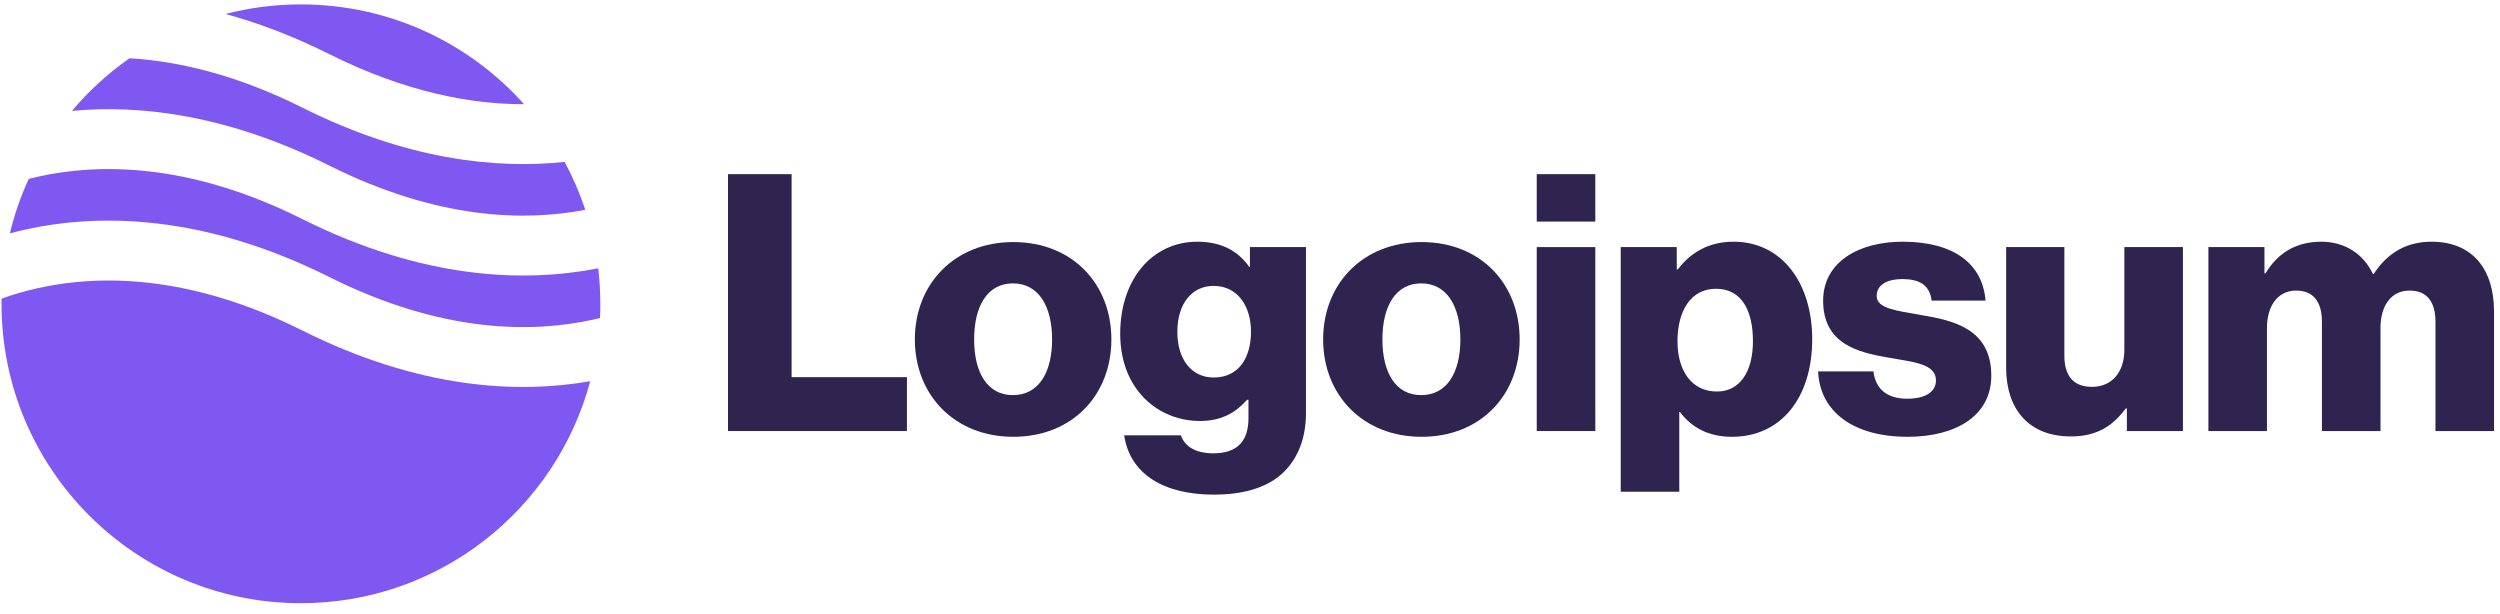
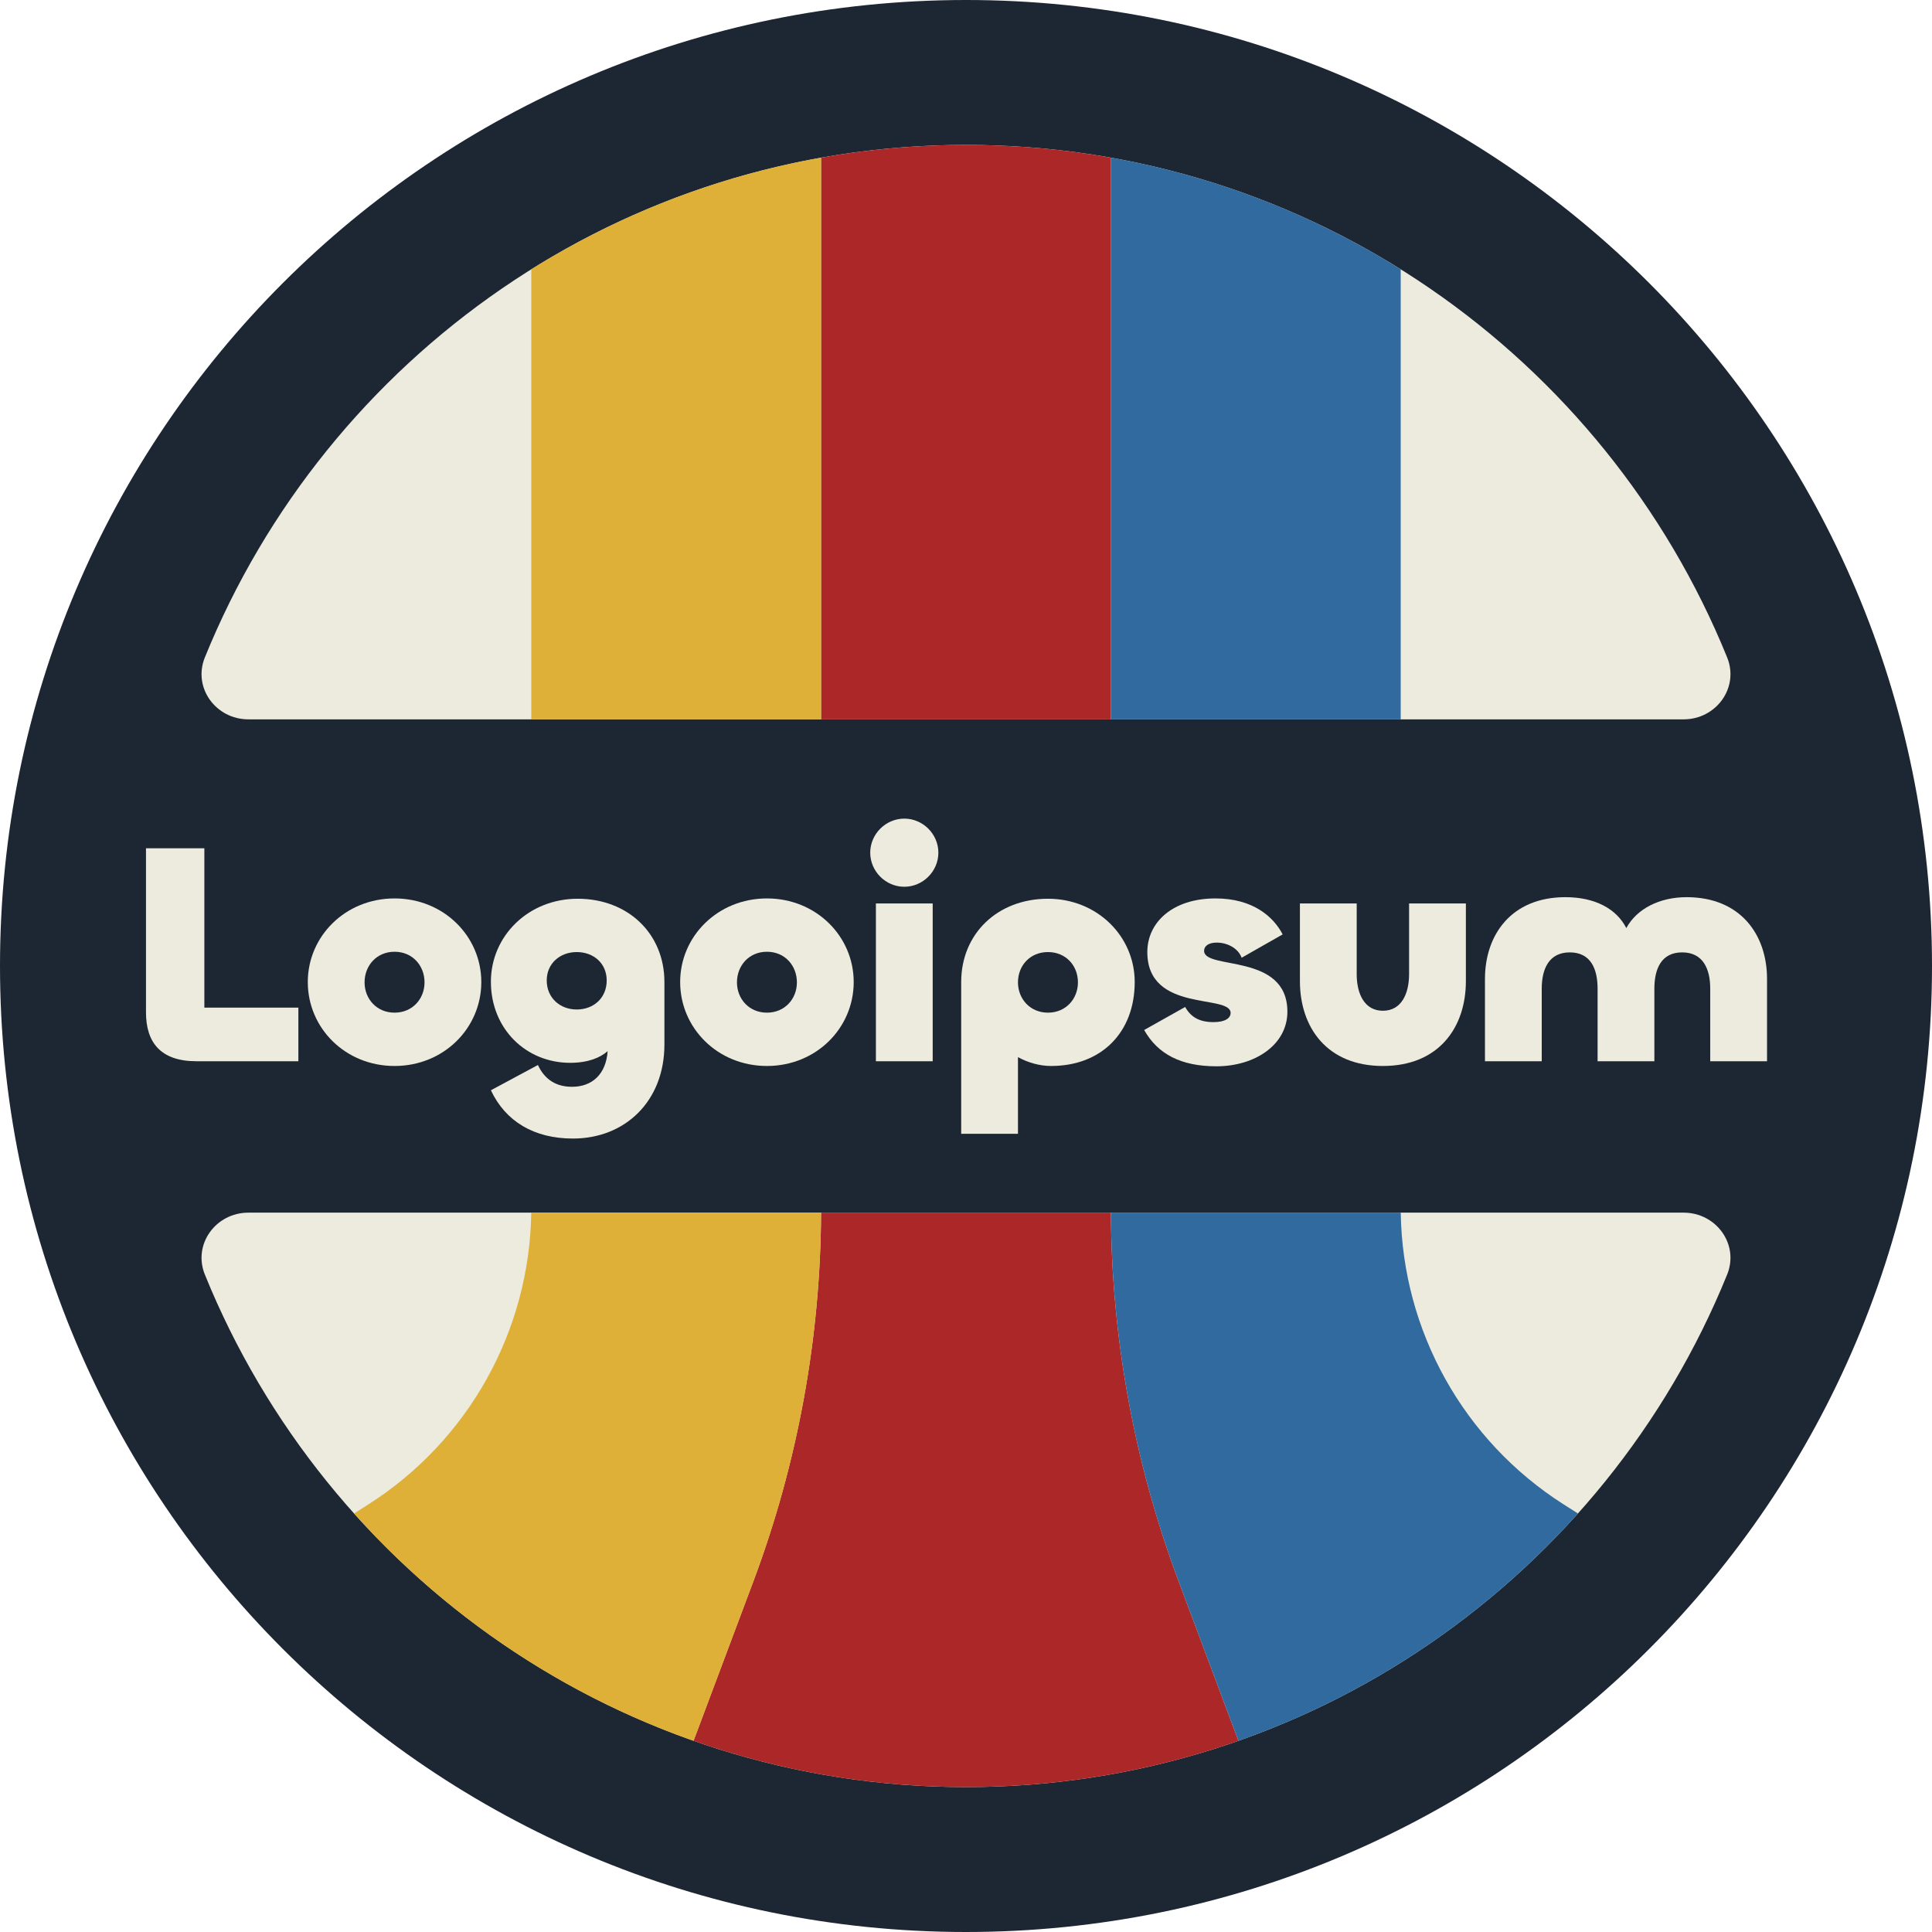
- <svg xmlns="http://www.w3.org/2000/svg" id="logo-51" width="167" height="41" viewBox="0 0 167 41" fill="none">
-   <path d="M48.631 28.794H60.583V25.194H52.879V11.634H48.631V28.794Z" class="cneutral" fill="#2F234F" />
-   <path d="M67.664 26.394C65.96 26.394 65.072 24.906 65.072 22.674C65.072 20.442 65.96 18.93 67.664 18.93C69.368 18.93 70.28 20.442 70.28 22.674C70.28 24.906 69.368 26.394 67.664 26.394ZM67.688 29.178C71.648 29.178 74.24 26.37 74.24 22.674C74.24 18.978 71.648 16.17 67.688 16.17C63.752 16.17 61.112 18.978 61.112 22.674C61.112 26.37 63.752 29.178 67.688 29.178Z" class="cneutral" fill="#2F234F" />
-   <path d="M81.094 33.042C82.918 33.042 84.526 32.634 85.606 31.674C86.59 30.786 87.238 29.442 87.238 27.594V16.506H83.494V17.826H83.446C82.726 16.794 81.622 16.146 79.99 16.146C76.942 16.146 74.83 18.69 74.83 22.29C74.83 26.058 77.398 28.122 80.158 28.122C81.646 28.122 82.582 27.522 83.302 26.706H83.398V27.93C83.398 29.418 82.702 30.282 81.046 30.282C79.75 30.282 79.102 29.73 78.886 29.082H75.094C75.478 31.65 77.71 33.042 81.094 33.042ZM81.07 25.218C79.606 25.218 78.646 24.018 78.646 22.17C78.646 20.298 79.606 19.098 81.07 19.098C82.702 19.098 83.566 20.49 83.566 22.146C83.566 23.874 82.774 25.218 81.07 25.218Z" class="cneutral" fill="#2F234F" />
-   <path d="M94.937 26.394C93.233 26.394 92.345 24.906 92.345 22.674C92.345 20.442 93.233 18.93 94.937 18.93C96.641 18.93 97.553 20.442 97.553 22.674C97.553 24.906 96.641 26.394 94.937 26.394ZM94.961 29.178C98.921 29.178 101.513 26.37 101.513 22.674C101.513 18.978 98.921 16.17 94.961 16.17C91.025 16.17 88.385 18.978 88.385 22.674C88.385 26.37 91.025 29.178 94.961 29.178Z" class="cneutral" fill="#2F234F" />
-   <path d="M102.655 28.794H106.567V16.506H102.655V28.794ZM102.655 14.802H106.567V11.634H102.655V14.802Z" class="cneutral" fill="#2F234F" />
-   <path d="M108.264 32.85H112.176V27.522H112.224C112.992 28.554 114.12 29.178 115.704 29.178C118.92 29.178 121.056 26.634 121.056 22.65C121.056 18.954 119.064 16.146 115.8 16.146C114.12 16.146 112.92 16.89 112.08 17.994H112.008V16.506H108.264V32.85ZM114.696 26.154C113.016 26.154 112.056 24.786 112.056 22.794C112.056 20.802 112.92 19.29 114.624 19.29C116.304 19.29 117.096 20.682 117.096 22.794C117.096 24.882 116.184 26.154 114.696 26.154Z" class="cneutral" fill="#2F234F" />
-   <path d="M127.426 29.178C130.642 29.178 133.018 27.786 133.018 25.098C133.018 21.954 130.474 21.402 128.314 21.042C126.754 20.754 125.362 20.634 125.362 19.77C125.362 19.002 126.106 18.642 127.066 18.642C128.146 18.642 128.89 18.978 129.034 20.082H132.634C132.442 17.658 130.57 16.146 127.09 16.146C124.186 16.146 121.786 17.49 121.786 20.082C121.786 22.962 124.066 23.538 126.202 23.898C127.834 24.186 129.322 24.306 129.322 25.41C129.322 26.202 128.578 26.634 127.402 26.634C126.106 26.634 125.29 26.034 125.146 24.81H121.45C121.57 27.522 123.826 29.178 127.426 29.178Z" class="cneutral" fill="#2F234F" />
-   <path d="M138.331 29.154C140.035 29.154 141.115 28.482 142.003 27.282H142.075V28.794H145.819V16.506H141.907V23.37C141.907 24.834 141.091 25.842 139.747 25.842C138.499 25.842 137.899 25.098 137.899 23.754V16.506H134.011V24.57C134.011 27.306 135.499 29.154 138.331 29.154Z" class="cneutral" fill="#2F234F" />
-   <path d="M147.521 28.794H151.433V21.906C151.433 20.442 152.153 19.41 153.377 19.41C154.553 19.41 155.105 20.178 155.105 21.498V28.794H159.017V21.906C159.017 20.442 159.713 19.41 160.961 19.41C162.137 19.41 162.689 20.178 162.689 21.498V28.794H166.601V20.802C166.601 18.042 165.209 16.146 162.425 16.146C160.841 16.146 159.521 16.818 158.561 18.306H158.513C157.889 16.986 156.665 16.146 155.057 16.146C153.281 16.146 152.105 16.986 151.337 18.258H151.265V16.506H147.521V28.794Z" class="cneutral" fill="#2F234F" />
-   <path fill-rule="evenodd" clip-rule="evenodd" d="M8.654 3.891C7.224 4.892 5.93 6.075 4.807 7.406C9.396 6.98 15.227 7.676 21.996 11.06C29.224 14.675 35.045 14.797 39.096 14.015C38.729 12.902 38.266 11.833 37.718 10.816C33.08 11.305 27.135 10.658 20.207 7.194C15.807 4.994 11.929 4.088 8.654 3.891ZM35.009 6.96C31.347 2.869 26.025 0.294 20.101 0.294C18.362 0.294 16.674 0.516 15.065 0.933C17.244 1.528 19.559 2.398 21.996 3.616C27.068 6.152 31.448 6.969 35.009 6.96ZM39.962 17.922C35.068 18.888 28.31 18.69 20.207 14.638C12.631 10.85 6.602 10.898 2.535 11.802C2.325 11.848 2.12 11.897 1.92 11.948C1.388 13.106 0.963 14.324 0.658 15.588C0.984 15.501 1.32 15.418 1.668 15.341C6.601 14.245 13.572 14.293 21.996 18.505C29.572 22.293 35.601 22.245 39.668 21.341C39.807 21.31 39.944 21.278 40.079 21.245C40.094 20.93 40.101 20.613 40.101 20.294C40.101 19.491 40.054 18.7 39.962 17.922ZM39.426 25.466C34.58 26.313 28.018 25.988 20.207 22.082C12.631 18.295 6.602 18.342 2.535 19.246C1.633 19.447 0.821 19.691 0.104 19.949C0.102 20.063 0.101 20.178 0.101 20.294C0.101 31.339 9.056 40.294 20.101 40.294C29.358 40.294 37.147 34.005 39.426 25.466Z" class="ccustom" fill="#7F57F1" />
+ <svg xmlns="http://www.w3.org/2000/svg" width="80" height="80" viewBox="0 0 80 80" fill="none">
+   <path d="M80 40C80 62.091 62.091 80 40 80C17.909 80 0 62.091 0 40C0 17.909 17.909 0 40 0C62.091 0 80 17.909 80 40Z" fill="#1D2633" />
+   <path d="M69.714 50.213C71.064 50.213 72.025 51.526 71.517 52.778C66.467 65.223 54.258 74 40 74C25.742 74 13.533 65.223 8.483 52.778C7.975 51.526 8.935 50.213 10.286 50.213H69.714Z" fill="#EDEBDE" />
+   <path d="M71.517 27.222C72.025 28.474 71.064 29.787 69.714 29.787H10.286C8.935 29.787 7.975 28.474 8.483 27.222C13.533 14.777 25.742 6 40 6C54.258 6 66.466 14.777 71.517 27.222Z" fill="#EDEBDE" />
+   <path d="M69.837 37.15C72.084 37.15 73.169 38.718 73.169 40.534V43.944H70.817V40.939C70.817 40.116 70.516 39.436 69.654 39.436C68.792 39.436 68.504 40.116 68.504 40.939V43.944H66.153V40.939C66.153 40.116 65.865 39.436 65.003 39.436C64.141 39.436 63.84 40.116 63.84 40.939V43.944H61.489V40.534C61.489 38.718 62.573 37.15 64.82 37.15C66.048 37.15 66.937 37.633 67.342 38.43C67.773 37.633 68.713 37.15 69.837 37.15Z" fill="#EDEBDE" />
+   <path d="M57.263 41.853C58.02 41.853 58.347 41.161 58.347 40.338V37.411H60.699V40.625C60.699 42.546 59.575 44.14 57.263 44.14C54.95 44.14 53.827 42.546 53.827 40.625V37.411H56.178V40.338C56.178 41.161 56.505 41.853 57.263 41.853Z" fill="#EDEBDE" />
+   <path d="M50.369 44.153C48.892 44.153 47.939 43.643 47.377 42.65L49.075 41.697C49.31 42.115 49.663 42.324 50.251 42.324C50.734 42.324 50.957 42.154 50.957 41.945C50.957 41.148 47.508 41.958 47.508 39.423C47.508 38.195 48.553 37.202 50.33 37.202C51.884 37.202 52.733 37.96 53.112 38.692L51.414 39.658C51.27 39.266 50.826 39.031 50.382 39.031C50.042 39.031 49.859 39.175 49.859 39.371C49.859 40.181 53.308 39.436 53.308 41.892C53.308 43.264 51.963 44.153 50.369 44.153Z" fill="#EDEBDE" />
+   <path d="M42.152 46.949H39.801V40.664C39.801 38.666 41.303 37.215 43.394 37.215C45.432 37.215 46.986 38.77 46.986 40.664C46.986 42.755 45.602 44.14 43.524 44.14C43.041 44.14 42.557 43.996 42.152 43.774V46.949ZM43.394 41.932C44.138 41.932 44.635 41.357 44.635 40.678C44.635 39.985 44.138 39.423 43.394 39.423C42.649 39.423 42.152 39.985 42.152 40.678C42.152 41.357 42.649 41.932 43.394 41.932Z" fill="#EDEBDE" />
+   <path d="M37.445 36.719C36.674 36.719 36.034 36.079 36.034 35.308C36.034 34.537 36.674 33.897 37.445 33.897C38.216 33.897 38.856 34.537 38.856 35.308C38.856 36.079 38.216 36.719 37.445 36.719ZM36.269 37.411H38.621V43.944H36.269V37.411Z" fill="#EDEBDE" />
+   <path d="M31.757 44.14C29.719 44.14 28.164 42.572 28.164 40.664C28.164 38.77 29.719 37.202 31.757 37.202C33.795 37.202 35.35 38.77 35.35 40.664C35.35 42.572 33.795 44.14 31.757 44.14ZM31.757 41.932C32.502 41.932 32.998 41.357 32.998 40.678C32.998 39.985 32.502 39.41 31.757 39.41C31.012 39.41 30.516 39.985 30.516 40.678C30.516 41.357 31.012 41.932 31.757 41.932Z" fill="#EDEBDE" />
+   <path d="M23.724 47.145C22.104 47.145 20.928 46.426 20.327 45.146L22.273 44.1C22.483 44.545 22.875 45.002 23.684 45.002C24.534 45.002 25.096 44.466 25.161 43.526C24.847 43.8 24.351 44.009 23.606 44.009C21.79 44.009 20.327 42.611 20.327 40.651C20.327 38.757 21.881 37.215 23.92 37.215C26.01 37.215 27.512 38.666 27.512 40.664V43.251C27.512 45.603 25.879 47.145 23.724 47.145ZM23.881 41.801C24.586 41.801 25.122 41.318 25.122 40.599C25.122 39.894 24.586 39.423 23.881 39.423C23.188 39.423 22.639 39.894 22.639 40.599C22.639 41.318 23.188 41.801 23.881 41.801Z" fill="#EDEBDE" />
+   <path d="M16.337 44.14C14.299 44.14 12.745 42.572 12.745 40.664C12.745 38.77 14.299 37.202 16.337 37.202C18.375 37.202 19.93 38.77 19.93 40.664C19.93 42.572 18.375 44.14 16.337 44.14ZM16.337 41.932C17.082 41.932 17.579 41.357 17.579 40.678C17.579 39.985 17.082 39.41 16.337 39.41C15.593 39.41 15.096 39.985 15.096 40.678C15.096 41.357 15.593 41.932 16.337 41.932Z" fill="#EDEBDE" />
+   <path d="M8.462 35.125V41.723H12.355V43.944H8.136C6.646 43.944 6.045 43.16 6.045 41.919V35.125H8.462Z" fill="#EDEBDE" />
+   <path d="M34 6.528C35.948 6.181 37.953 6 40 6C42.047 6 44.052 6.181 46 6.528V29.787H34V6.528Z" fill="#AC2828" />
+   <path d="M46 50.213H33.999C33.974 55.431 33.023 60.604 31.191 65.491L28.718 72.084C32.249 73.325 36.045 74 40 74C43.954 74 47.751 73.325 51.281 72.084L48.809 65.491C46.976 60.604 46.026 55.431 46 50.213Z" fill="#AC2828" />
+   <path d="M46 6.528C50.341 7.301 54.397 8.897 58 11.15V29.787H46V6.528Z" fill="#306A9F" />
+   <path d="M51.281 72.084C56.739 70.165 61.559 66.893 65.339 62.67L64.749 62.295C60.606 59.658 58.073 55.115 58.002 50.213H46.001C46.026 55.431 46.976 60.604 48.809 65.491L51.281 72.084Z" fill="#306A9F" />
+   <path d="M22 11.15C25.603 8.897 29.659 7.301 34 6.528V29.787H22V11.15Z" fill="#DEB038" />
+   <path d="M21.998 50.213H33.999C33.974 55.409 33.032 60.56 31.214 65.428L28.718 72.084C23.261 70.165 18.441 66.893 14.661 62.67L15.251 62.295C19.394 59.658 21.927 55.115 21.998 50.213Z" fill="#DEB038" />
</svg>
